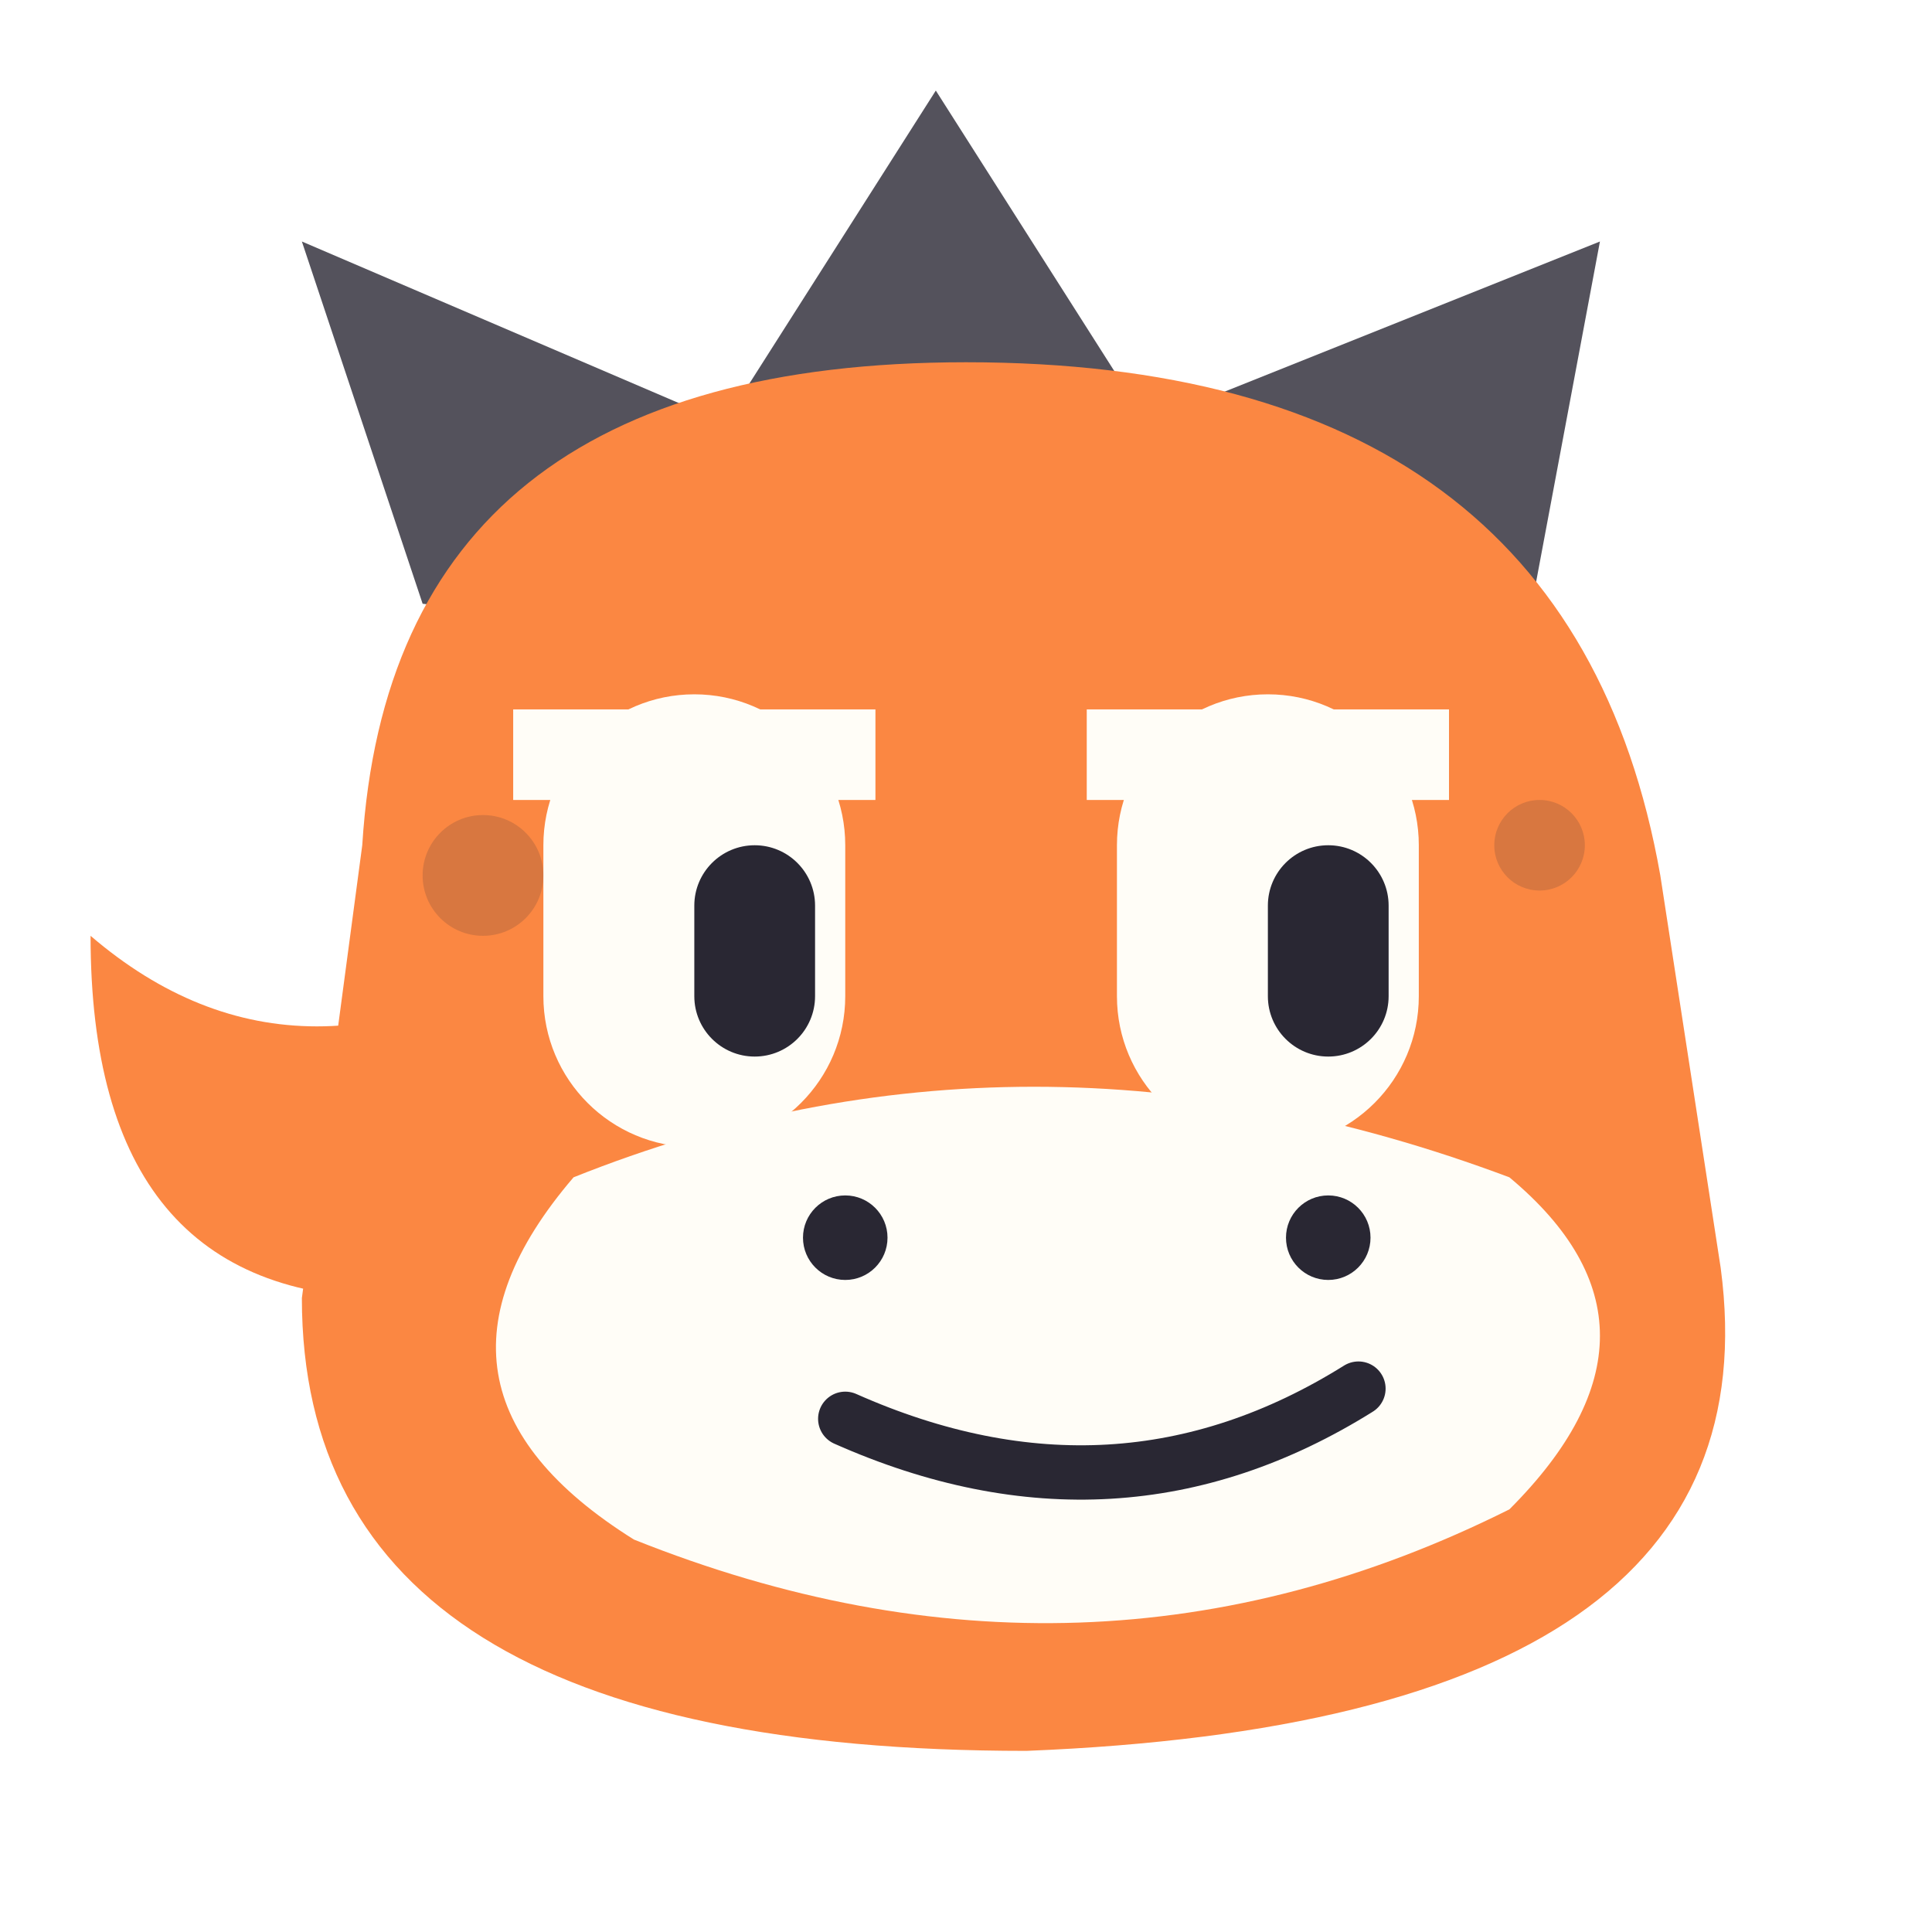
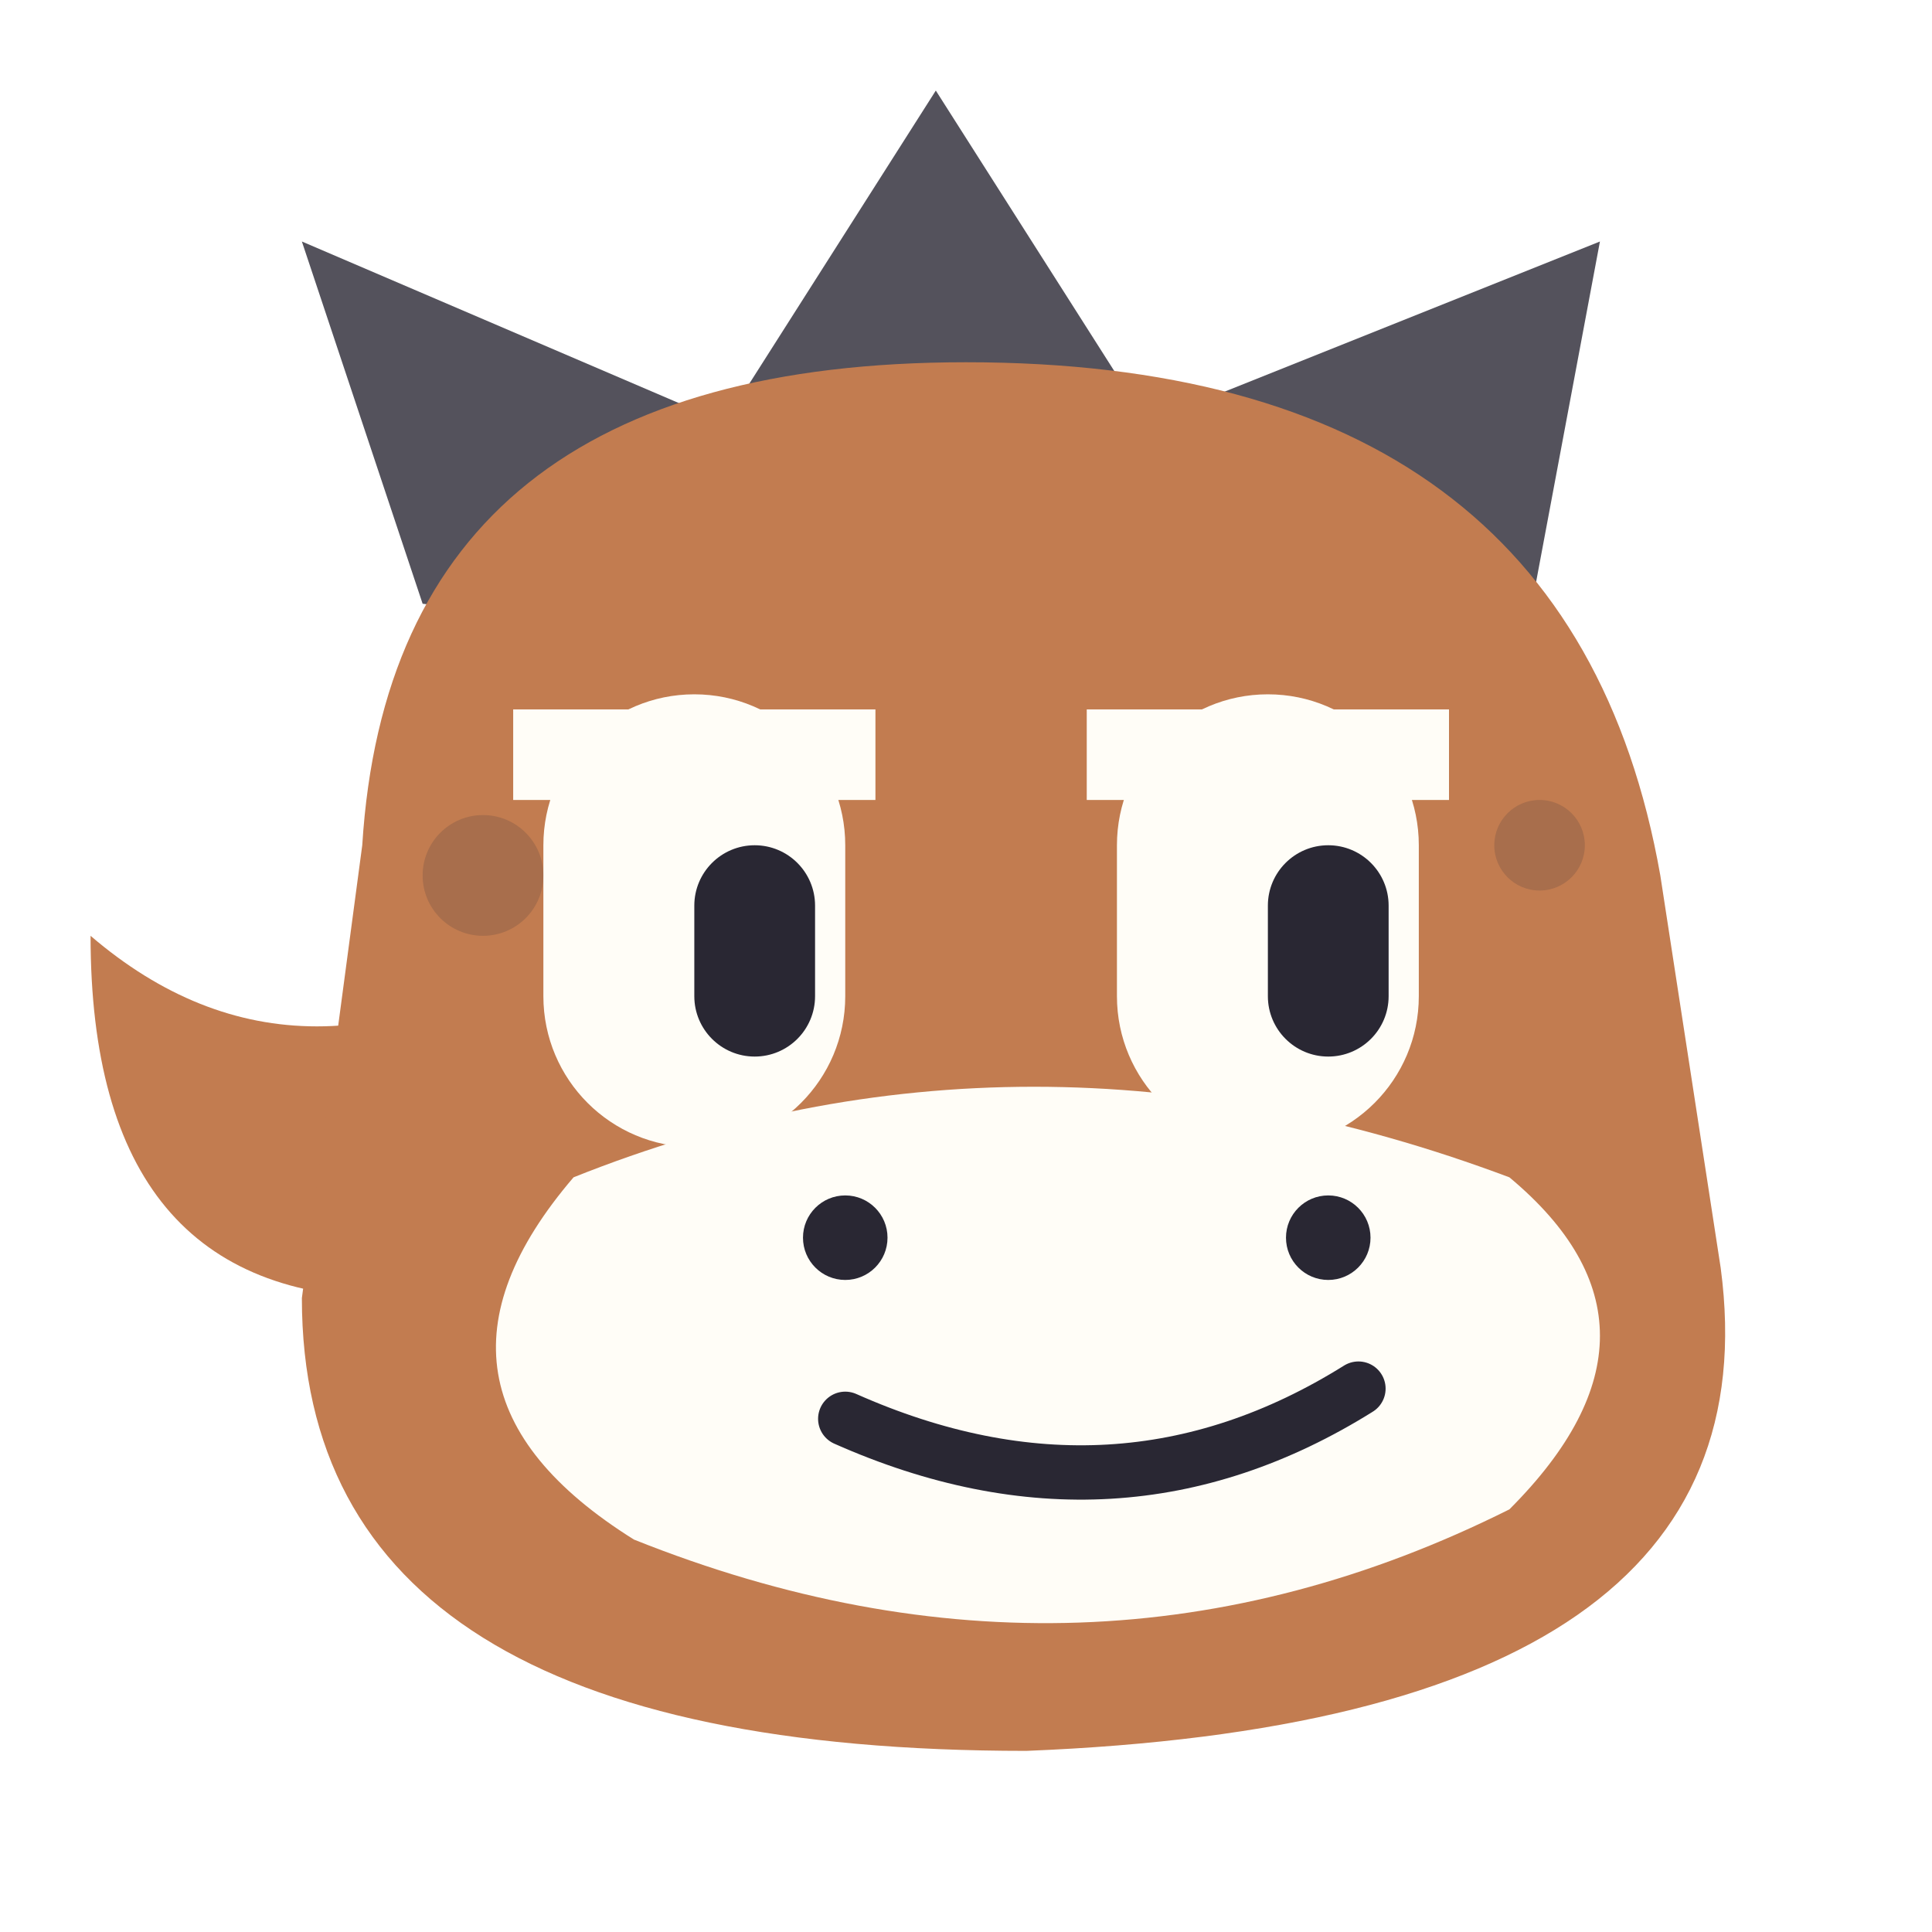
<svg xmlns="http://www.w3.org/2000/svg" viewBox="0 0 64 64" width="512" height="512" data-avatar-theme="dinosaurs" data-avatar-shape="arch" aria-hidden="true" focusable="false">
-   <path d="M13 43Q3 43 3 31Q10 37 19 31" fill="#fb8742" />
+   <path d="M13 43Q3 43 3 31Q10 37 19 31" fill="#C27C50" />
  <g fill="#292733" opacity=".8">
    <path d="M14 20L10 8L24 14L31 3L38 14L53 8L50 24Z" />
  </g>
-   <path d="M12 28Q13 12 32 12Q52 12 55 29L57 42Q59 57 34 58Q10 58 10 43Z" fill="#fb8742" />
+   <path d="M12 28Q13 12 32 12Q52 12 55 29L57 42Q59 57 34 58Q10 58 10 43Z" fill="#C27C50" />
  <g class="avatar-eyes" transform="rotate(0 32 31)">
    <rect x="18" y="23" width="10" height="15" rx="5" fill="#fffdf7" />
    <rect x="37" y="23" width="10" height="15" rx="5" fill="#fffdf7" />
    <g fill="#292733">
      <rect x="23" y="28" width="4" height="7" rx="2" />
      <rect x="42" y="28" width="4" height="7" rx="2" />
    </g>
    <path d="M17 25H29M36 25H48" stroke="#fffdf7" stroke-width="3" />
  </g>
  <path d="M19 39Q34 33 50 39Q56 44 50 50Q36 57 21 51Q13 46 19 39Z" fill="#fffdf7" />
  <g fill="#292733">
    <circle cx="28" cy="41" r="1.4" />
    <circle cx="44" cy="41" r="1.4" />
  </g>
  <path d="M28 47Q37 51 45 46" fill="none" stroke="#292733" stroke-width="1.8" stroke-linecap="round" />
  <g fill="#292733" opacity=".17">
    <circle cx="16" cy="29" r="2" />
    <circle cx="51" cy="28" r="1.5" />
  </g>
</svg>
